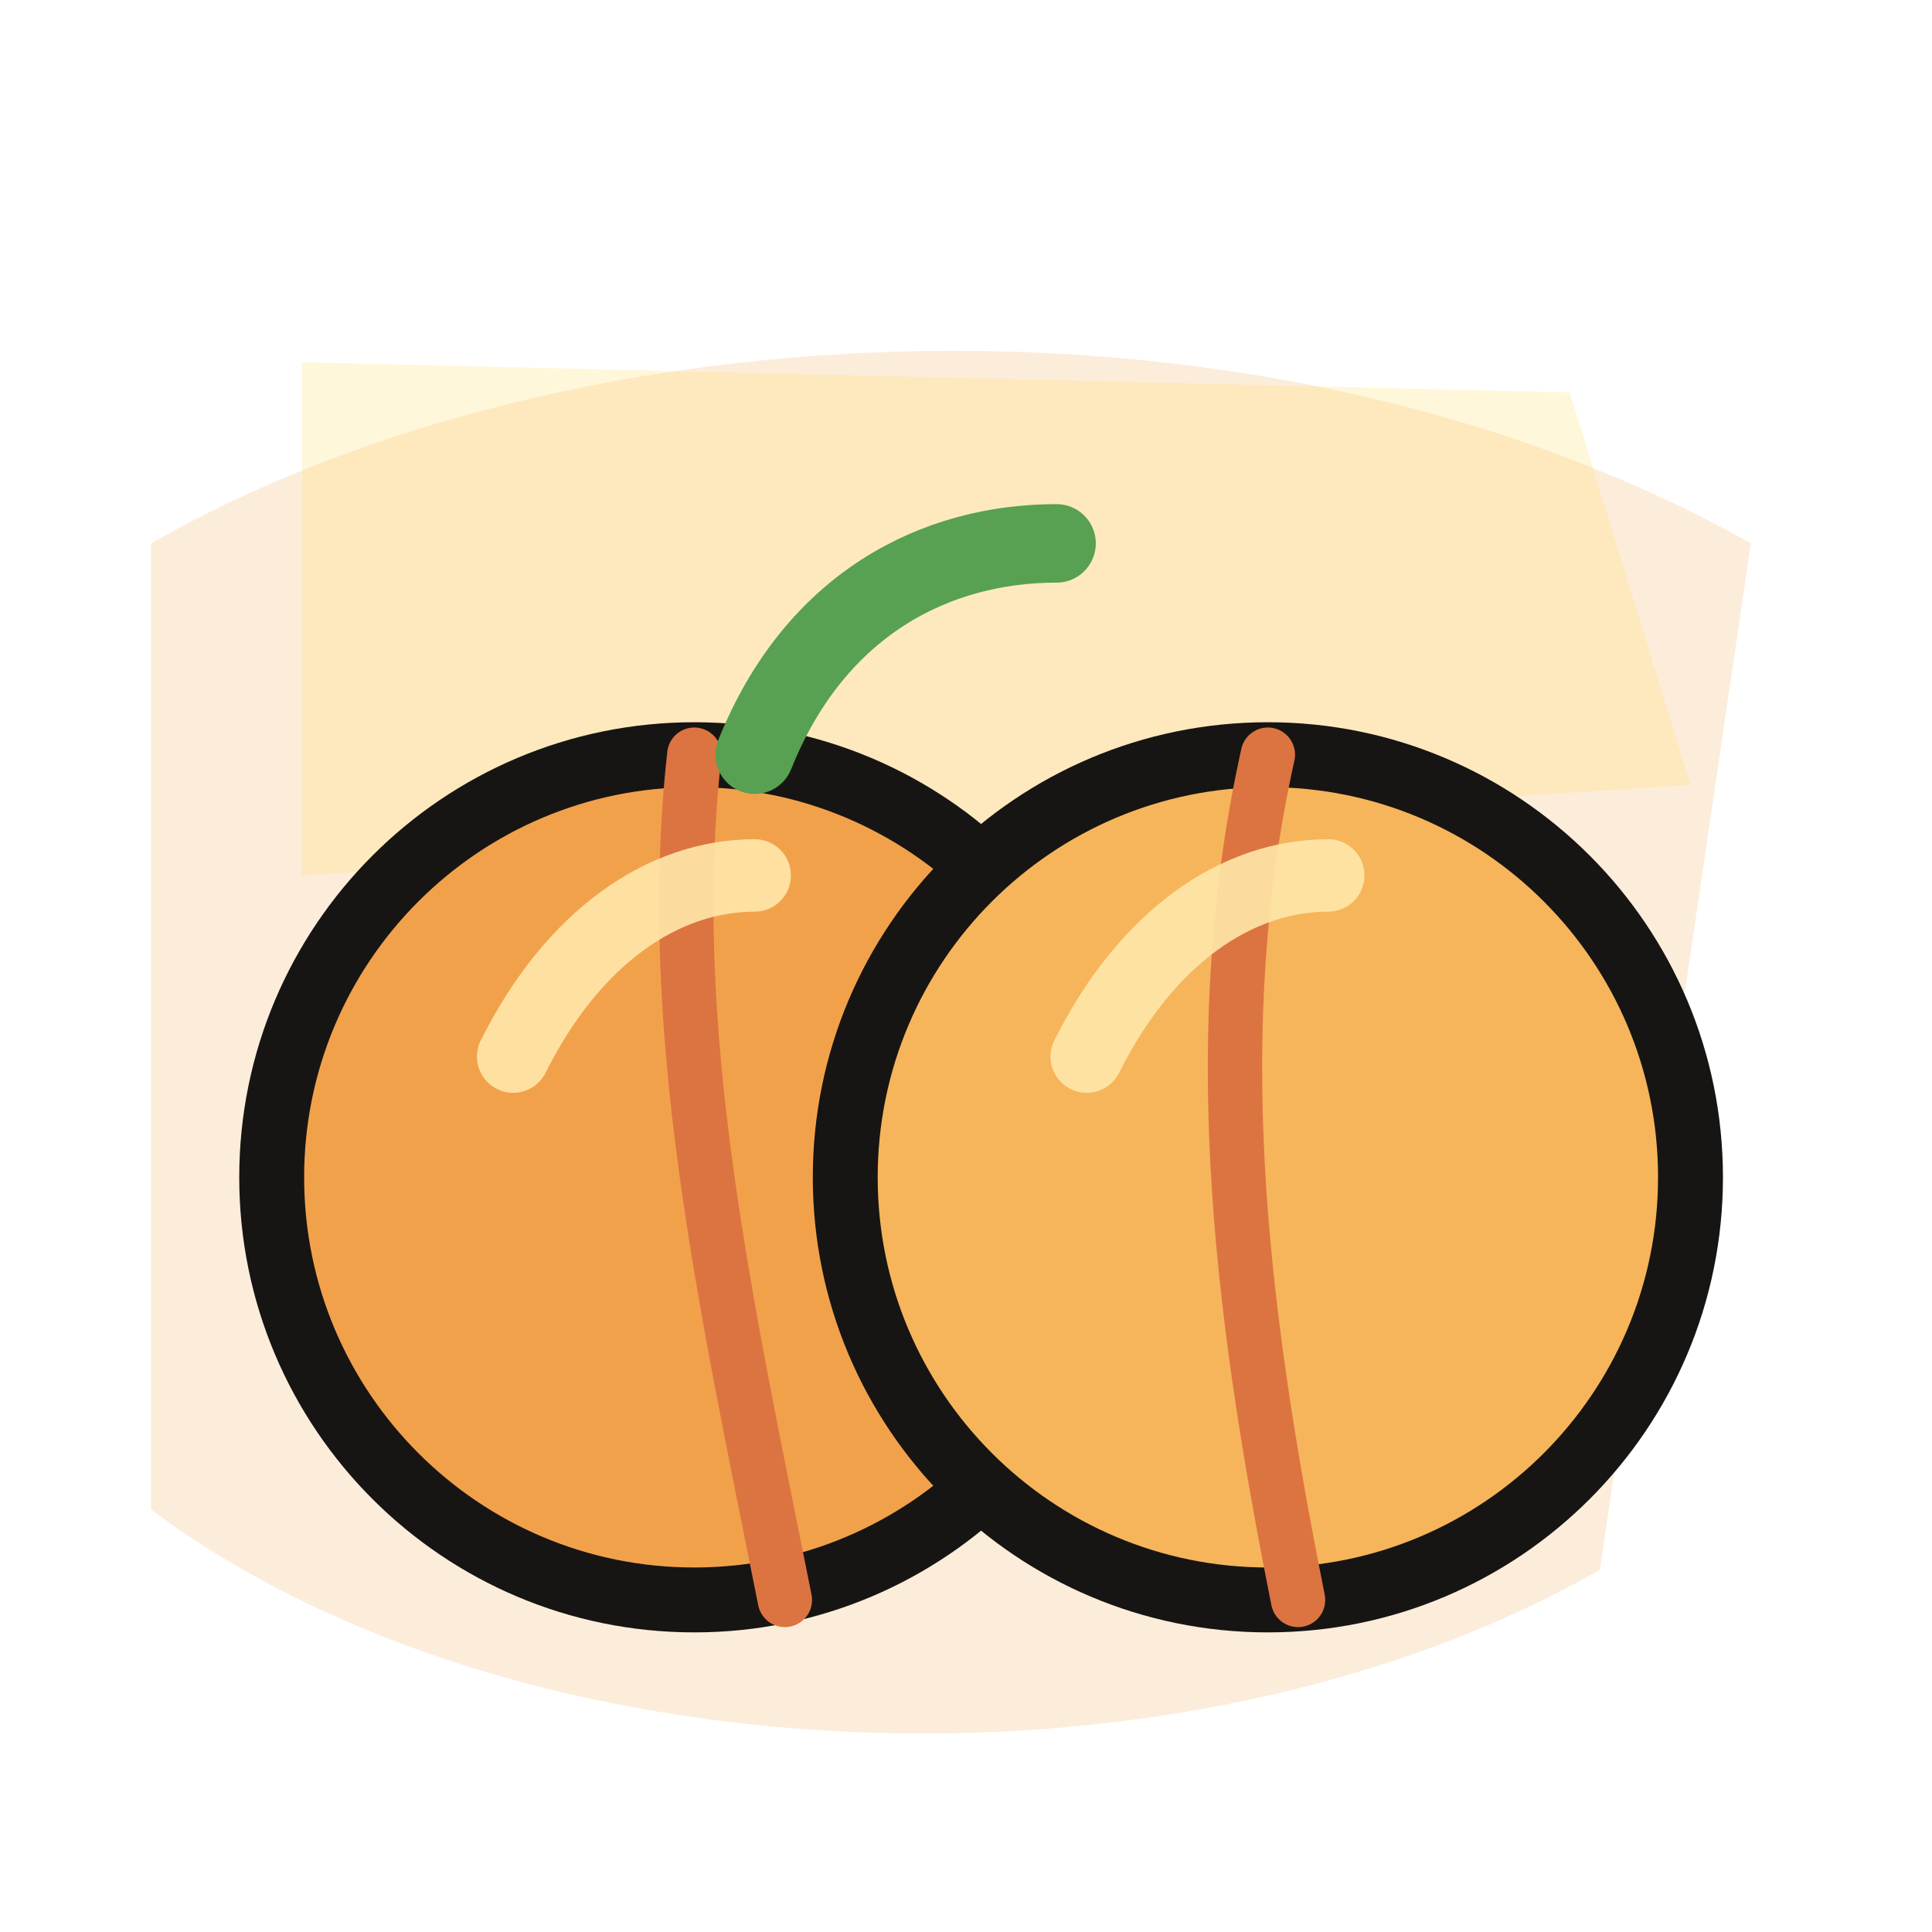
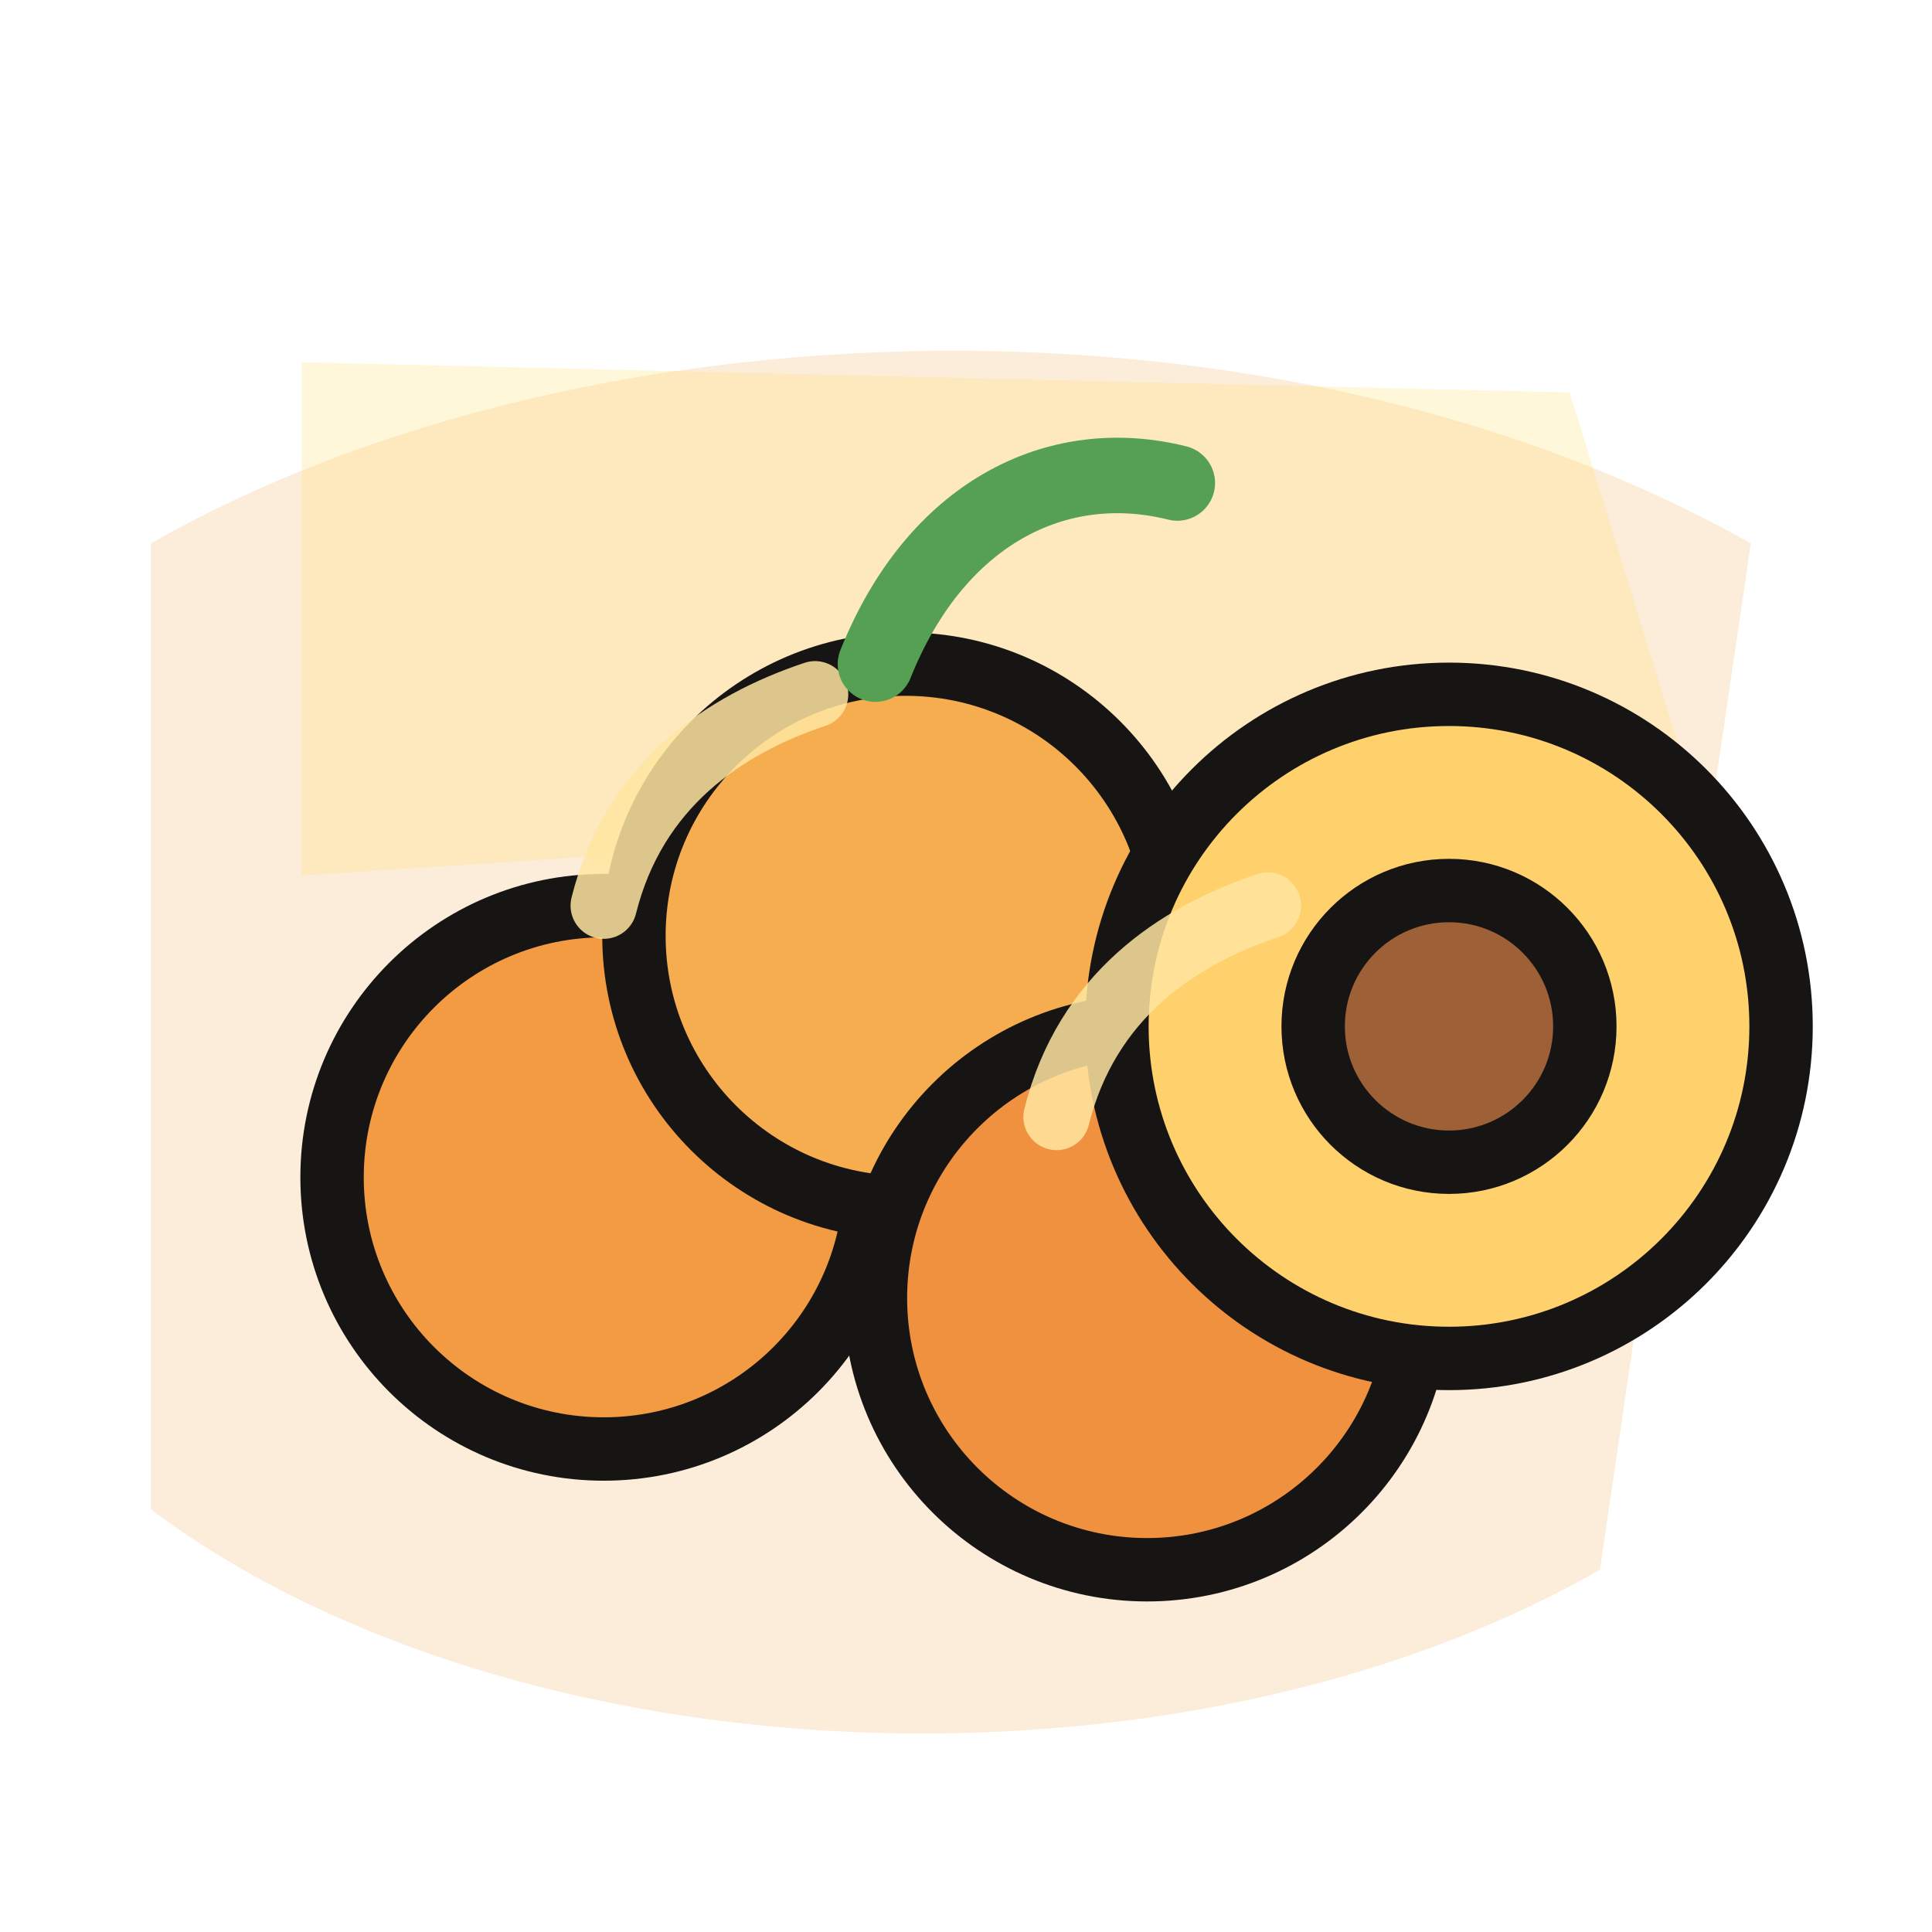
<svg xmlns="http://www.w3.org/2000/svg" class="product-pop-icon product-asset-icon" width="64" height="64" viewBox="0 0 64 64" role="img" data-product-illustration="apricot-pair">
  <rect width="64" height="64" fill="#fff" />
  <path d="M5 18c14-8 37-9 53 0l-5 34c-14 8-36 7-48-2Z" fill="#f2a34d" opacity=".2" stroke="none" />
  <path d="m10 12 42 1 4 13-46 3Z" fill="#ffd646" opacity=".2" stroke="none" />
-   <g stroke="#171513" stroke-width="2.15" stroke-linecap="round" stroke-linejoin="round">
-     <circle cx="23" cy="39" r="14" fill="#f2a14b" />
-     <circle cx="42" cy="39" r="14" fill="#f6b55a" />
-     <path d="M23 25c-1 9 1 18 3 28m16-28c-2 9-1 18 1 28" fill="none" stroke="#dc7441" stroke-width="1.8" />
-     <path d="M17 35c2-4 5-6 8-6m11 6c2-4 5-6 8-6" fill="none" stroke="#ffe7aa" stroke-width="2.4" opacity=".9" />
-     <path d="M25 25c2-5 6-7 10-7" fill="none" stroke="#58a052" stroke-width="2.6" />
+   <g stroke="#171513" stroke-width="2.1" stroke-linecap="round" stroke-linejoin="round">
+     <circle cx="20" cy="39" r="9" fill="#f29b43" />
+     <circle cx="30" cy="31" r="9" fill="#f6ad50" />
+     <circle cx="38" cy="43" r="9" fill="#ef913e" />
+     <circle cx="48" cy="34" r="11" fill="#ffd16c" />
+     <circle cx="48" cy="34" r="4.5" fill="#9d6037" />
+     <path d="M20 30c1-4 4-6 7-7m8 14c1-4 4-6 7-7" fill="none" stroke="#ffe5a0" stroke-width="2.2" opacity=".85" />
+     <path d="M29 22c2-5 6-7 10-6" fill="none" stroke="#55a053" stroke-width="2.5" />
  </g>
</svg>
